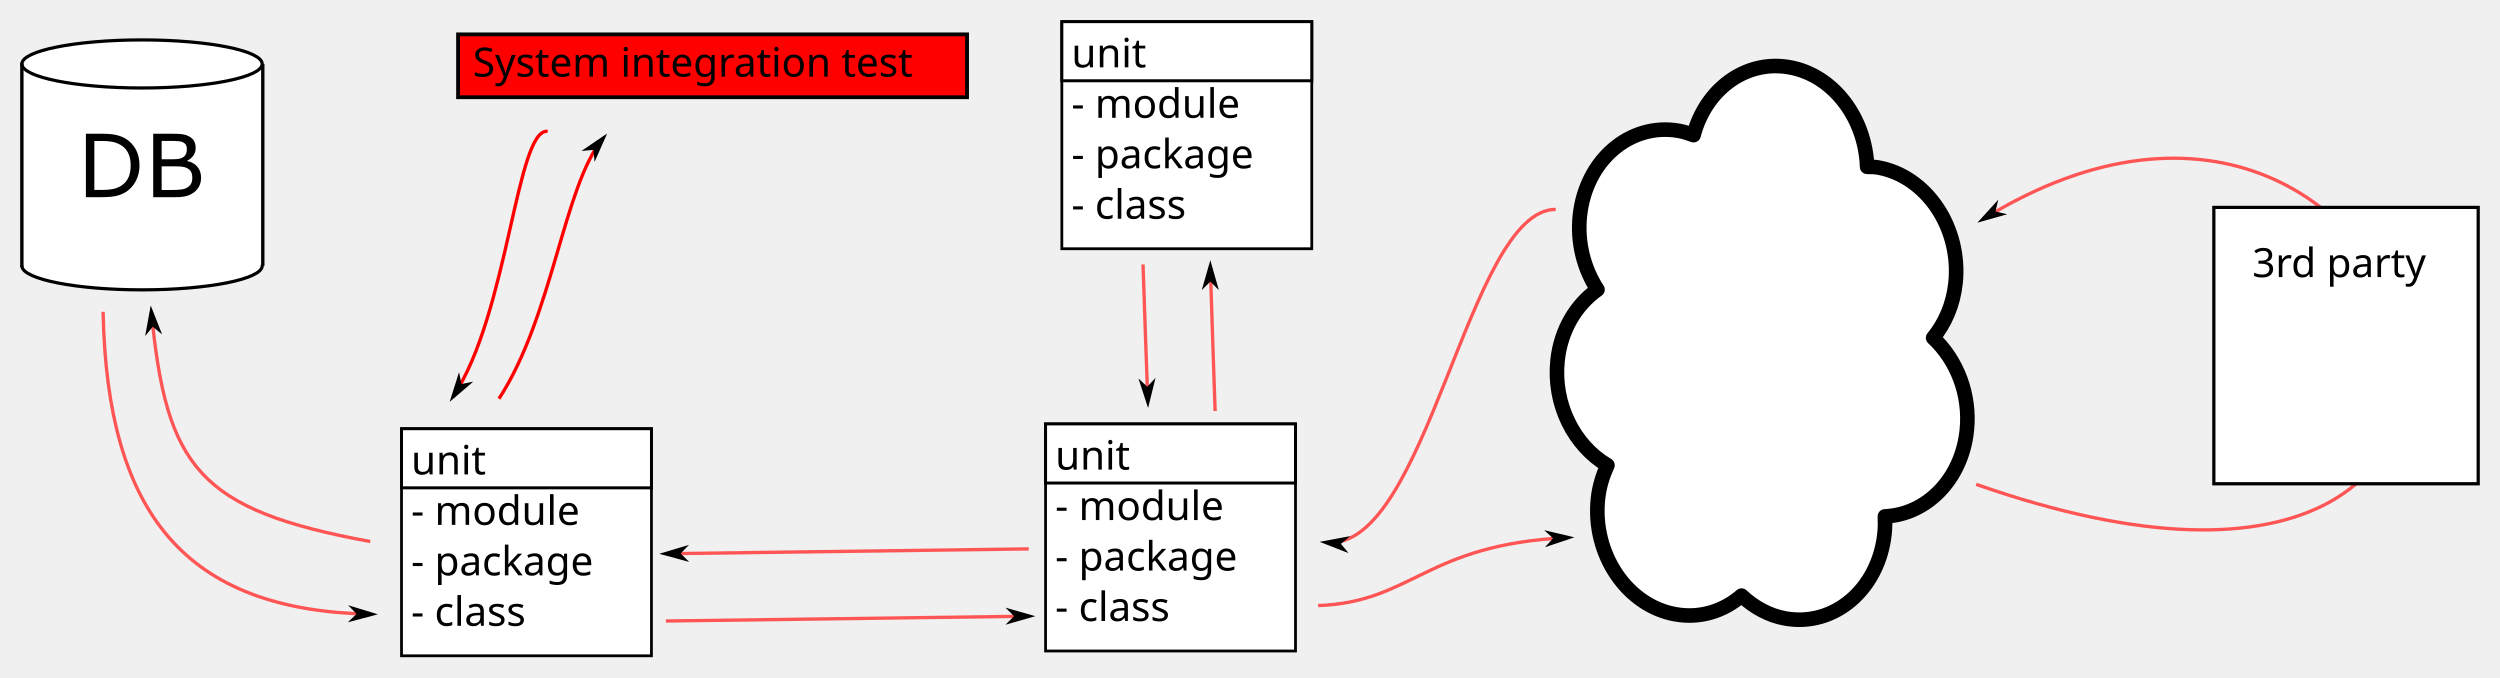
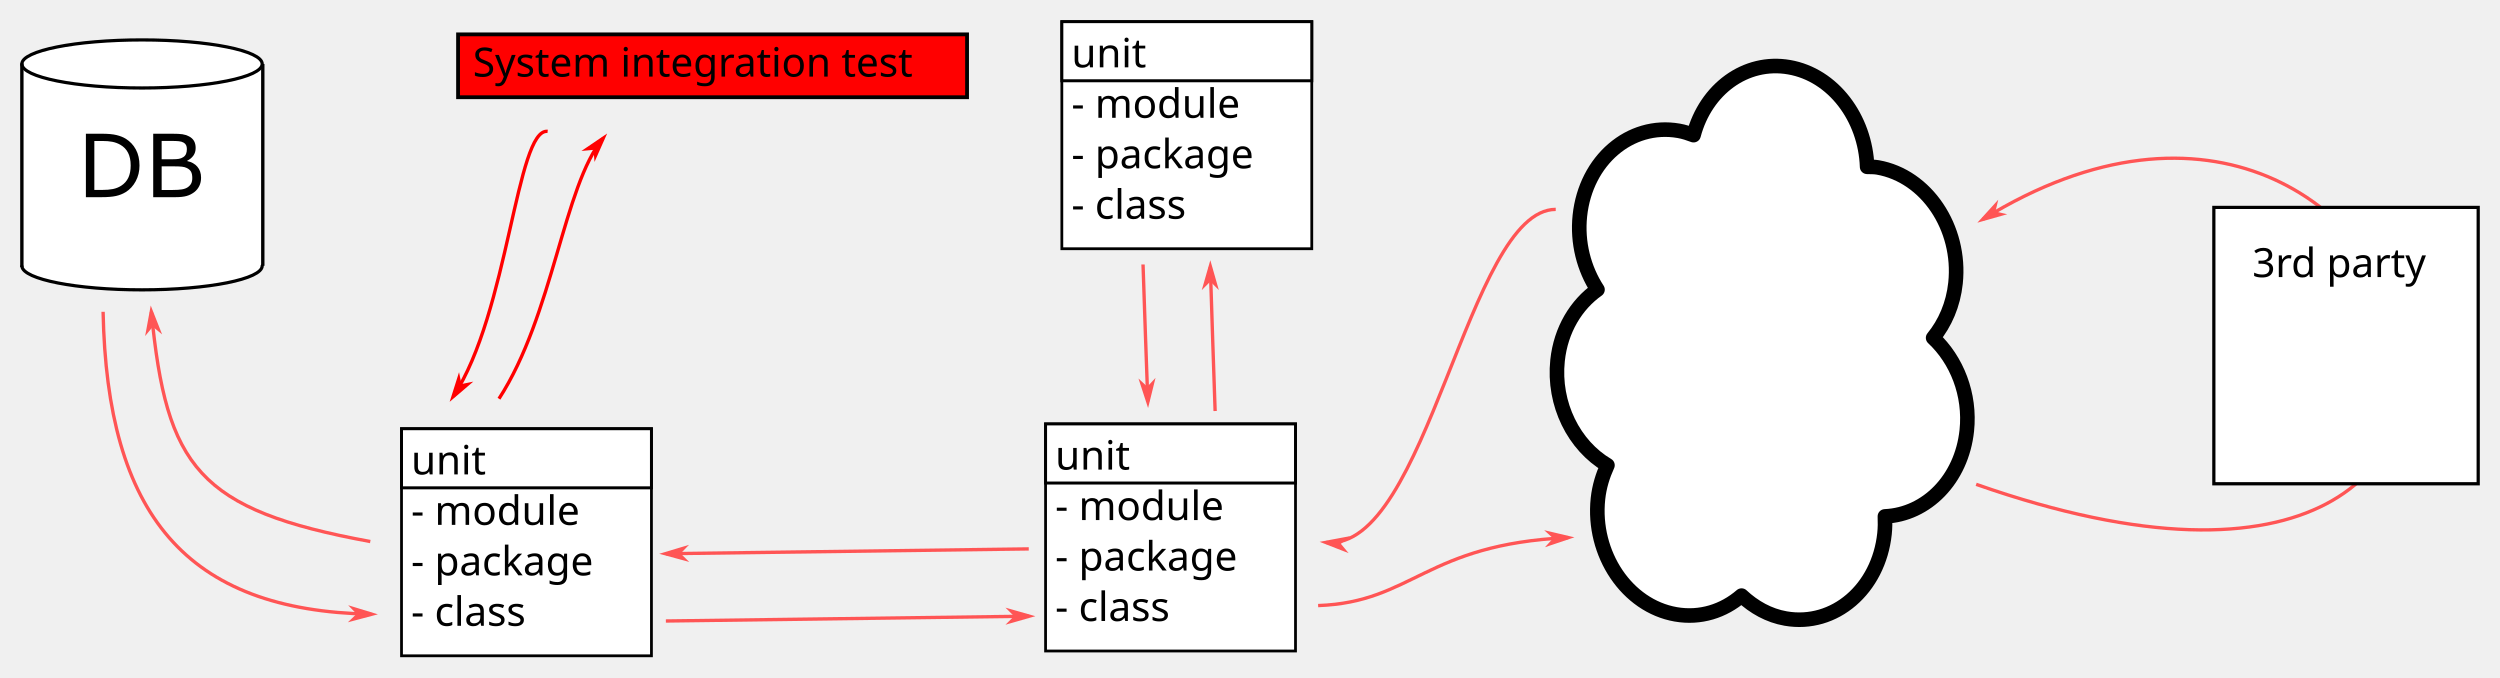
<svg xmlns="http://www.w3.org/2000/svg" width="743.06" height="201.33" id="svg2" version="1.1">
  <defs id="defs4">
    <marker orient="auto" refY="0" refX="0" id="Arrow1Mstart" style="overflow:visible">
      <path id="path3997" d="M 0,0 5,-5 -12.5,0 5,5 0,0 z" style="fill-rule:evenodd;stroke:#000000;stroke-width:1pt;marker-start:none" transform="matrix(0.4,0,0,0.4,4,0)" />
    </marker>
    <marker orient="auto" refY="0" refX="0" id="Arrow1Lstart" style="overflow:visible">
      <path id="path3991" d="M 0,0 5,-5 -12.5,0 5,5 0,0 z" style="fill-rule:evenodd;stroke:#000000;stroke-width:1pt;marker-start:none" transform="matrix(0.8,0,0,0.8,10,0)" />
    </marker>
    <marker orient="auto" refY="0" refX="0" id="Arrow1Mend" style="overflow:visible">
      <path id="path3803" d="M 0,0 5,-5 -12.5,0 5,5 0,0 z" style="fill-rule:evenodd;stroke:#000000;stroke-width:1pt;marker-start:none" transform="matrix(-0.4,0,0,-0.4,-4,0)" />
    </marker>
    <marker orient="auto" refY="0" refX="0" id="Arrow1Mend-6" style="overflow:visible">
      <path id="path3803-6" d="M 0,0 5,-5 -12.5,0 5,5 0,0 z" style="fill-rule:evenodd;stroke:#000000;stroke-width:1pt;marker-start:none" transform="matrix(-0.4,0,0,-0.4,-4,0)" />
    </marker>
    <marker orient="auto" refY="0" refX="0" id="Arrow1Mend-2" style="overflow:visible">
      <path id="path3803-3" d="M 0,0 5,-5 -12.5,0 5,5 0,0 z" style="fill-rule:evenodd;stroke:#000000;stroke-width:1pt;marker-start:none" transform="matrix(-0.4,0,0,-0.4,-4,0)" />
    </marker>
+     <marker orient="auto" refY="0" refX="0" id="Arrow1MendC" style="overflow:visible">
+       <path id="path2890" d="M 0,0 5,-5 -12.5,0 5,5 0,0 z" style="marker-start:none;stroke:#ff5555;stroke-width:1pt;fill:#ff5555;fill-rule:evenodd" transform="matrix(-0.4,0,0,-0.4,-4,0)" />
+     </marker>
+     <marker orient="auto" refY="0" refX="0" id="Arrow1MendB" style="overflow:visible">
+       <path id="path3032" d="M 0,0 5,-5 -12.5,0 5,5 0,0 z" style="marker-start:none;stroke:#ff5555;stroke-width:1pt;fill:#ff5555;fill-rule:evenodd" transform="matrix(-0.4,0,0,-0.4,-4,0)" />
+     </marker>
+     <marker orient="auto" refY="0" refX="0" id="Arrow1MstartV" style="overflow:visible">
+       <path id="path3035" d="M 0,0 5,-5 -12.5,0 5,5 0,0 z" style="marker-start:none;stroke:#ff5555;stroke-width:1pt;fill:#ff5555;fill-rule:evenodd" transform="matrix(0.4,0,0,0.4,4,0)" />
+     </marker>
+     <marker orient="auto" refY="0" refX="0" id="Arrow1Mendn" style="overflow:visible">
+       <path id="path3038" d="M 0,0 5,-5 -12.5,0 5,5 0,0 z" style="marker-start:none;stroke:#ff5555;stroke-width:1pt;fill:#ff5555;fill-rule:evenodd" transform="matrix(-0.4,0,0,-0.4,-4,0)" />
+     </marker>
+     <marker orient="auto" refY="0" refX="0" id="Arrow1Mendg" style="overflow:visible">
+       <path id="path3041" d="M 0,0 5,-5 -12.5,0 5,5 0,0 z" style="marker-start:none;stroke:#ff5555;stroke-width:1pt;fill:#ff5555;fill-rule:evenodd" transform="matrix(-0.4,0,0,-0.4,-4,0)" />
+     </marker>
+     <marker orient="auto" refY="0" refX="0" id="Arrow1Mendt" style="overflow:visible">
+       <path id="path3044" d="M 0,0 5,-5 -12.5,0 5,5 0,0 z" style="marker-start:none;stroke:#ff5555;stroke-width:1pt;fill:#ff5555;fill-rule:evenodd" transform="matrix(-0.4,0,0,-0.4,-4,0)" />
+     </marker>
+     <marker orient="auto" refY="0" refX="0" id="Arrow1Mendd" style="overflow:visible">
+       <path id="path3047" d="M 0,0 5,-5 -12.5,0 5,5 0,0 z" style="marker-start:none;stroke:#ff0000;stroke-width:1pt;fill:#ff0000;fill-rule:evenodd" transform="matrix(-0.4,0,0,-0.4,-4,0)" />
+     </marker>
+     <marker orient="auto" refY="0" refX="0" id="Arrow1Mstartv" style="overflow:visible">
+       <path id="path3050" d="M 0,0 5,-5 -12.5,0 5,5 0,0 z" style="marker-start:none;stroke:#ff5555;stroke-width:1pt;fill:#ff5555;fill-rule:evenodd" transform="matrix(0.4,0,0,0.4,4,0)" />
+     </marker>
+     <marker orient="auto" refY="0" refX="0" id="Arrow1Menda" style="overflow:visible">
+       <path id="path3053" d="M 0,0 5,-5 -12.5,0 5,5 0,0 z" style="marker-start:none;stroke:#ff5555;stroke-width:1pt;fill:#ff5555;fill-rule:evenodd" transform="matrix(-0.4,0,0,-0.4,-4,0)" />
+     </marker>
+     <marker orient="auto" refY="0" refX="0" id="Arrow1Mendm" style="overflow:visible">
+       <path id="path3056" d="M 0,0 5,-5 -12.5,0 5,5 0,0 z" style="marker-start:none;stroke:#ff5555;stroke-width:1pt;fill:#ff5555;fill-rule:evenodd" transform="matrix(-0.4,0,0,-0.4,-4,0)" />
+     </marker>
+     <marker orient="auto" refY="0" refX="0" id="Arrow1MstartI" style="overflow:visible">
+       <path id="path3059" d="M 0,0 5,-5 -12.5,0 5,5 0,0 z" style="marker-start:none;stroke:#ff0000;stroke-width:1pt;fill:#ff0000;fill-rule:evenodd" transform="matrix(0.4,0,0,0.4,4,0)" />
+     </marker>
  </defs>
  <g id="layer1" transform="translate(-75.91974,-605.0674)">
    <g id="g5986" transform="translate(6.001544,-6.000953)">
      <rect ry="0" y="630.085" x="76.207" height="60.609" width="71.721" id="rect5464" style="fill:#ffffff;fill-opacity:1;stroke:none" />
-       <path id="path4659" d="m 657.282,755.02 c 201.253,70.598 135.933,-161.698 2.02,-78.792" style="fill:none;stroke:#ff5555;stroke-width:1px;stroke-linecap:butt;stroke-linejoin:miter;stroke-opacity:1;marker-end:url(#Arrow1Mend)" />
+       <path id="path4659" d="m 657.282,755.02 c 201.253,70.598 135.933,-161.698 2.02,-78.792" style="stroke-linejoin:miter;marker-end:url(#Arrow1MendC);stroke-opacity:1;stroke:#ff5555;stroke-linecap:butt;stroke-width:1px;fill:none" />
      <rect y="672.71" x="727.926" height="82.143" width="78.571" id="rect4657" style="fill:#ffffff;fill-opacity:1;stroke:#000000;stroke-width:0.959;stroke-linecap:round;stroke-miterlimit:4;stroke-opacity:1;stroke-dasharray:none;stroke-dashoffset:0" />
      <rect y="738.5" x="189.258" height="67.484" width="74.286" id="rect2997" style="fill:#ffffff;fill-opacity:1;stroke:#000000;stroke-width:0.827;stroke-linecap:round;stroke-miterlimit:4;stroke-opacity:1;stroke-dasharray:none;stroke-dashoffset:0" />
      <rect style="fill:#ffffff;fill-opacity:1;stroke:#000000;stroke-width:0.883;stroke-linecap:round;stroke-miterlimit:4;stroke-opacity:1;stroke-dasharray:none;stroke-dashoffset:0" id="rect2999" width="74.286" height="17.563" x="189.258" y="738.5" />
      <text id="text2987" y="752.071" x="192.115" style="font-size:12px;font-style:normal;font-variant:normal;font-weight:normal;font-stretch:normal;text-align:start;line-height:125%;letter-spacing:0px;word-spacing:0px;writing-mode:lr-tb;text-anchor:start;fill:#000000;fill-opacity:1;stroke:none;font-family:Verdana;-inkscape-font-specification:Verdana" xml:space="preserve">
        <tspan y="752.071" x="192.115" id="tspan2989">unit</tspan>
        <tspan id="tspan2991" y="767.071" x="192.115">- module</tspan>
        <tspan id="tspan2993" y="782.071" x="192.115">- package</tspan>
        <tspan id="tspan2995" y="797.071" x="192.115">- class</tspan>
      </text>
      <rect style="fill:#ffffff;fill-opacity:1;stroke:#000000;stroke-width:0.827;stroke-linecap:round;stroke-miterlimit:4;stroke-opacity:1;stroke-dasharray:none;stroke-dashoffset:0" id="rect4313" width="74.286" height="67.484" x="380.687" y="737.071" />
      <rect y="737.071" x="380.687" height="17.563" width="74.286" id="rect4315" style="fill:#ffffff;fill-opacity:1;stroke:#000000;stroke-width:0.883;stroke-linecap:round;stroke-miterlimit:4;stroke-opacity:1;stroke-dasharray:none;stroke-dashoffset:0" />
      <text xml:space="preserve" style="font-size:12px;font-style:normal;font-variant:normal;font-weight:normal;font-stretch:normal;text-align:start;line-height:125%;letter-spacing:0px;word-spacing:0px;writing-mode:lr-tb;text-anchor:start;fill:#000000;fill-opacity:1;stroke:none;font-family:Verdana;-inkscape-font-specification:Verdana" x="383.544" y="750.643" id="text4317">
        <tspan id="tspan4319" x="383.544" y="750.643">unit</tspan>
        <tspan x="383.544" y="765.643" id="tspan4321">- module</tspan>
        <tspan x="383.544" y="780.643" id="tspan4323">- package</tspan>
        <tspan x="383.544" y="795.643" id="tspan4325">- class</tspan>
      </text>
      <g transform="translate(-61.17977,-60.58673)" id="g3052">
        <rect style="fill:#ffffff;fill-opacity:1;stroke:#000000;stroke-width:0.827;stroke-linecap:round;stroke-miterlimit:4;stroke-opacity:1;stroke-dasharray:none;stroke-dashoffset:0" id="rect4343" width="74.286" height="67.484" x="446.702" y="678.098" />
        <rect y="678.098" x="446.702" height="17.563" width="74.286" id="rect4345" style="fill:#ffffff;fill-opacity:1;stroke:#000000;stroke-width:0.883;stroke-linecap:round;stroke-miterlimit:4;stroke-opacity:1;stroke-dasharray:none;stroke-dashoffset:0" />
        <text xml:space="preserve" style="font-size:12px;font-style:normal;font-variant:normal;font-weight:normal;font-stretch:normal;text-align:start;line-height:125%;letter-spacing:0px;word-spacing:0px;writing-mode:lr-tb;text-anchor:start;fill:#000000;fill-opacity:1;stroke:none;font-family:Verdana;-inkscape-font-specification:Verdana" x="449.559" y="691.669" id="text4347">
          <tspan id="tspan4349" x="449.559" y="691.669">unit</tspan>
          <tspan x="449.559" y="706.669" id="tspan4351">- module</tspan>
          <tspan x="449.559" y="721.669" id="tspan4353">- package</tspan>
          <tspan x="449.559" y="736.669" id="tspan4355">- class</tspan>
        </text>
      </g>
      <path id="path4403" d="m 147.848,690.076 c 0,3.945 -15.99,7.143 -35.714,7.143 -19.446,0 -35.319,-3.112 -35.707,-7" style="fill:#ffffff;stroke:#000000;stroke-width:0.959;stroke-linecap:round;stroke-miterlimit:4;stroke-opacity:1;stroke-dashoffset:0" />
      <path id="path4405" d="m 147.848,630.076 c 0,3.945 -15.99,7.143 -35.714,7.143 -19.725,0 -35.714,-3.198 -35.714,-7.143 0,-3.945 15.99,-7.143 35.714,-7.143 19.724,0 35.714,3.198 35.714,7.143 z" style="fill:#ffffff;stroke:#000000;stroke-width:0.959;stroke-linecap:round;stroke-miterlimit:4;stroke-opacity:1;stroke-dashoffset:0" />
      <path id="path4407" d="m 76.42,629.897 0,60.536" style="fill:none;stroke:#000000;stroke-width:1px;stroke-linecap:butt;stroke-linejoin:miter;stroke-opacity:1" />
      <path id="path4409" d="m 148.027,630.076 0,60" style="fill:none;stroke:#000000;stroke-width:1px;stroke-linecap:butt;stroke-linejoin:miter;stroke-opacity:1" />
      <g transform="translate(6.001538,-21.49896)" id="text4411" style="font-size:25.936px;font-style:normal;font-variant:normal;font-weight:normal;font-stretch:normal;text-align:start;line-height:125%;letter-spacing:0px;word-spacing:0px;writing-mode:lr-tb;text-anchor:start;fill:#000000;fill-opacity:1;stroke:none;font-family:Verdana;-inkscape-font-specification:Verdana">
        <path id="path5458" d="m 105.379,681.762 c -2e-5,1.714 -0.374,3.267 -1.121,4.66 -0.747,1.393 -1.741,2.474 -2.982,3.242 -0.861,0.532 -1.822,0.916 -2.881,1.152 -1.06,0.236 -2.455,0.355 -4.185,0.355 l -4.762,0 0,-18.857 4.711,0 c 1.84,2e-5 3.303,0.133 4.388,0.399 1.085,0.266 2.003,0.631 2.754,1.095 1.283,0.802 2.284,1.87 3.001,3.204 0.718,1.334 1.076,2.917 1.076,4.749 z m -2.621,-0.038 c -10e-6,-1.477 -0.258,-2.723 -0.772,-3.736 -0.515,-1.013 -1.283,-1.811 -2.305,-2.393 -0.743,-0.422 -1.532,-0.716 -2.368,-0.88 -0.836,-0.165 -1.836,-0.247 -3.001,-0.247 l -2.356,0 0,14.551 2.356,0 c 1.207,10e-6 2.261,-0.089 3.16,-0.266 0.899,-0.177 1.724,-0.507 2.476,-0.988 0.937,-0.599 1.64,-1.389 2.109,-2.368 0.469,-0.979 0.703,-2.204 0.703,-3.673 z" />
        <path id="path5460" d="m 123.678,685.371 c -1e-5,0.937 -0.177,1.765 -0.532,2.482 -0.355,0.718 -0.832,1.309 -1.431,1.773 -0.709,0.557 -1.488,0.954 -2.337,1.19 -0.849,0.236 -1.927,0.355 -3.236,0.355 l -6.687,0 0,-18.857 5.585,0 c 1.376,2e-5 2.406,0.051 3.09,0.152 0.684,0.101 1.338,0.312 1.963,0.633 0.692,0.363 1.195,0.83 1.507,1.399 0.312,0.57 0.469,1.252 0.469,2.045 -2e-5,0.895 -0.228,1.657 -0.684,2.286 -0.456,0.629 -1.064,1.133 -1.824,1.513 l 0,0.101 c 1.275,0.262 2.28,0.821 3.014,1.678 0.734,0.857 1.102,1.94 1.102,3.248 z m -4.217,-8.498 c -2e-5,-0.456 -0.076,-0.84 -0.228,-1.152 -0.152,-0.312 -0.397,-0.566 -0.735,-0.76 -0.397,-0.228 -0.878,-0.369 -1.444,-0.424 -0.566,-0.055 -1.266,-0.082 -2.102,-0.082 l -2.989,0 0,5.446 3.242,0 c 0.785,2e-5 1.41,-0.04 1.874,-0.12 0.464,-0.08 0.895,-0.247 1.292,-0.5 0.397,-0.253 0.678,-0.58 0.842,-0.981 0.165,-0.401 0.247,-0.876 0.247,-1.425 z m 1.608,8.599 c -1e-5,-0.76 -0.114,-1.363 -0.342,-1.811 -0.228,-0.447 -0.642,-0.827 -1.241,-1.14 -0.405,-0.211 -0.897,-0.348 -1.475,-0.412 -0.578,-0.063 -1.281,-0.095 -2.109,-0.095 l -3.938,0 0,7.016 3.318,0 c 1.098,0 1.997,-0.057 2.697,-0.171 0.701,-0.114 1.275,-0.323 1.722,-0.627 0.473,-0.329 0.819,-0.705 1.038,-1.127 0.219,-0.422 0.329,-0.967 0.329,-1.634 z" />
      </g>
      <g transform="translate(-52.54526,136.0972)" id="g3061">
        <rect style="fill:#ff0000;stroke:#000000;stroke-width:1.132;stroke-linecap:round;stroke-miterlimit:4;stroke-opacity:1;stroke-dasharray:none;stroke-dashoffset:0" id="rect4427" width="151.286" height="18.688" x="258.61" y="485.188" />
        <text xml:space="preserve" style="font-size:12px;font-style:normal;font-variant:normal;font-weight:normal;font-stretch:normal;text-align:start;line-height:125%;letter-spacing:0px;word-spacing:0px;writing-mode:lr-tb;text-anchor:start;fill:#000000;fill-opacity:1;stroke:none;font-family:Verdana;-inkscape-font-specification:Verdana" x="263.006" y="497.734" id="text4624">
          <tspan id="tspan4626" x="263.006" y="497.734">System integration test</tspan>
        </text>
      </g>
-       <path style="fill:none;stroke:#ff0000;stroke-width:1px;stroke-linecap:butt;stroke-linejoin:miter;stroke-opacity:1;marker-end:url(#Arrow1Mend)" d="m 232.689,650.114 c -9.286,-1.071 -11.619,53.972 -28.037,78.75" id="path4630" />
-       <path id="path4632" d="m 100.56,703.741 c 1.183,60.114 24.527,88.871 79.708,89.881" style="fill:none;stroke:#ff5555;stroke-width:1px;stroke-linecap:butt;stroke-linejoin:miter;stroke-opacity:1;marker-end:url(#Arrow1Mend)" />
-       <path style="fill:none;stroke:#ff5555;stroke-width:1px;stroke-linecap:butt;stroke-linejoin:miter;stroke-opacity:1;marker-end:url(#Arrow1Mend)" d="m 267.829,795.643 c 0,0 106.429,-1.429 107.857,-1.429" id="path4634" />
+       <path style="stroke-linejoin:miter;marker-end:url(#Arrow1Mendd);stroke-opacity:1;stroke:#ff0000;stroke-linecap:butt;stroke-width:1px;fill:none" d="m 232.689,650.114 c -9.286,-1.071 -11.619,53.972 -28.037,78.75" id="path4630" />
+       <path id="path4632" d="m 100.56,703.741 c 1.183,60.114 24.527,88.871 79.708,89.881" style="stroke-linejoin:miter;marker-end:url(#Arrow1Mendt);stroke-opacity:1;stroke:#ff5555;stroke-linecap:butt;stroke-width:1px;fill:none" />
+       <path style="stroke-linejoin:miter;marker-end:url(#Arrow1Mendm);stroke-opacity:1;stroke:#ff5555;stroke-linecap:butt;stroke-width:1px;fill:none" d="m 267.829,795.643 c 0,0 106.429,-1.429 107.857,-1.429" id="path4634" />
      <path d="m 654.497,739.051 c 1.137,-10.776 -2.996,-21.018 -10.007,-27.567 3.533,-4.324 5.981,-9.887 6.656,-16.275 1.735,-16.44 -8.628,-31.853 -23.12,-34.381 -1.065,-0.186 -2.106,-0.139 -3.153,-0.179 -0.498,-14.547 -10.092,-27.322 -23.166,-29.604 -12.955,-2.261 -24.805,6.559 -28.422,20.193 -1.425,-0.538 -2.884,-1.023 -4.41,-1.289 -14.491,-2.529 -27.643,8.78 -29.378,25.22 -0.85,8.053 1.217,15.823 5.233,21.985 -6.307,4.465 -10.902,11.891 -11.868,21.042 -1.378,13.056 4.94,25.336 14.827,31.154 -1.388,3.033 -2.435,6.342 -2.819,9.97 -1.735,16.44 8.632,31.816 23.124,34.345 7.287,1.272 14.221,-0.951 19.554,-5.566 3.685,3.443 8.12,5.943 13.113,6.814 14.492,2.529 27.643,-8.78 29.379,-25.22 0.183,-1.731 0.193,-3.443 0.117,-5.136 12.379,-0.543 22.81,-11.008 24.34,-25.506 z" id="path4952" stroke-miterlimit="4" style="fill:#ffffff;stroke:#000000;stroke-width:4.336;stroke-linejoin:round;stroke-miterlimit:4;stroke-dashoffset:0" />
-       <path style="fill:none;stroke:#ff5555;stroke-width:1px;stroke-linecap:butt;stroke-linejoin:miter;stroke-opacity:1;marker-end:url(#Arrow1Mend)" d="m 461.697,791.061 c 28.186,-1.01 31.8,-18.228 74.209,-20.198" id="path4651" />
+       <path style="stroke-linejoin:miter;marker-end:url(#Arrow1MendB);stroke-opacity:1;stroke:#ff5555;stroke-linecap:butt;stroke-width:1px;fill:none" d="m 461.697,791.061 c 28.186,-1.01 31.8,-18.228 74.209,-20.198" id="path4651" />
      <text id="text4653" y="693.425" x="739.354" style="font-size:12px;font-style:normal;font-variant:normal;font-weight:normal;font-stretch:normal;text-align:start;line-height:125%;letter-spacing:0px;word-spacing:0px;writing-mode:lr-tb;text-anchor:start;fill:#000000;fill-opacity:1;stroke:none;font-family:Verdana;-inkscape-font-specification:Verdana" xml:space="preserve">
        <tspan y="693.425" x="739.354" id="tspan4655">3rd party</tspan>
      </text>
-       <path id="path4843" d="m 532.319,673.3 c -26.211,0.067 -38.063,101.834 -68.211,98.999" style="fill:none;stroke:#ff5555;stroke-width:1px;stroke-linecap:butt;stroke-linejoin:miter;stroke-opacity:1;marker-end:url(#Arrow1Mend)" />
-       <path id="path4632-9" d="m 179.981,772.026 c -51.194,-9.381 -60.597,-22.14 -65.071,-68.199" style="fill:none;stroke:#ff5555;stroke-width:1px;stroke-linecap:butt;stroke-linejoin:miter;stroke-opacity:1;marker-end:url(#Arrow1Mend)" />
-       <path id="path3008" d="m 249.118,652.257 c -11.642,13.929 -14.797,52.544 -30.894,77.322" style="fill:none;stroke:#ff0000;stroke-width:1px;stroke-linecap:butt;stroke-linejoin:miter;stroke-opacity:1;marker-start:url(#Arrow1Mstart);marker-end:none" />
-       <path id="path5404" d="m 267.829,775.643 c 0,0 106.429,-1.429 107.857,-1.429" style="fill:none;stroke:#ff5555;stroke-width:1px;stroke-linecap:butt;stroke-linejoin:miter;stroke-opacity:1;marker-start:url(#Arrow1Mstart);marker-end:none" />
-       <path id="path5982" d="m 431.082,733.235 c 0,0 -1.429,-41.429 -1.429,-42.857" style="fill:none;stroke:#ff5555;stroke-width:1px;stroke-linecap:butt;stroke-linejoin:miter;stroke-opacity:1;marker-end:url(#Arrow1Mend)" />
-       <path style="fill:none;stroke:#ff5555;stroke-width:1px;stroke-linecap:butt;stroke-linejoin:miter;stroke-opacity:1;marker-start:url(#Arrow1Mstart);marker-end:none" d="m 411.082,730.378 c 0,0 -1.429,-39.286 -1.429,-40.714" id="path5984" />
+       <path id="path4843" d="m 532.319,673.3 c -26.211,0.067 -38.063,101.834 -68.211,98.999" style="stroke-linejoin:miter;marker-end:url(#Arrow1Mendg);stroke-opacity:1;stroke:#ff5555;stroke-linecap:butt;stroke-width:1px;fill:none" />
+       <path id="path4632-9" d="m 179.981,772.026 c -51.194,-9.381 -60.597,-22.14 -65.071,-68.199" style="stroke-linejoin:miter;marker-end:url(#Arrow1Mendn);stroke-opacity:1;stroke:#ff5555;stroke-linecap:butt;stroke-width:1px;fill:none" />
+       <path id="path3008" d="m 249.118,652.257 c -11.642,13.929 -14.797,52.544 -30.894,77.322" style="stroke-linejoin:miter;marker-end:none;stroke-opacity:1;marker-start:url(#Arrow1MstartI);stroke:#ff0000;stroke-linecap:butt;stroke-width:1px;fill:none" />
+       <path id="path5404" d="m 267.829,775.643 c 0,0 106.429,-1.429 107.857,-1.429" style="stroke-linejoin:miter;marker-end:none;stroke-opacity:1;marker-start:url(#Arrow1MstartV);stroke:#ff5555;stroke-linecap:butt;stroke-width:1px;fill:none" />
+       <path id="path5982" d="m 431.082,733.235 c 0,0 -1.429,-41.429 -1.429,-42.857" style="stroke-linejoin:miter;marker-end:url(#Arrow1Menda);stroke-opacity:1;stroke:#ff5555;stroke-linecap:butt;stroke-width:1px;fill:none" />
+       <path style="stroke-linejoin:miter;marker-end:none;stroke-opacity:1;marker-start:url(#Arrow1Mstartv);stroke:#ff5555;stroke-linecap:butt;stroke-width:1px;fill:none" d="m 411.082,730.378 c 0,0 -1.429,-39.286 -1.429,-40.714" id="path5984" />
    </g>
  </g>
</svg>
